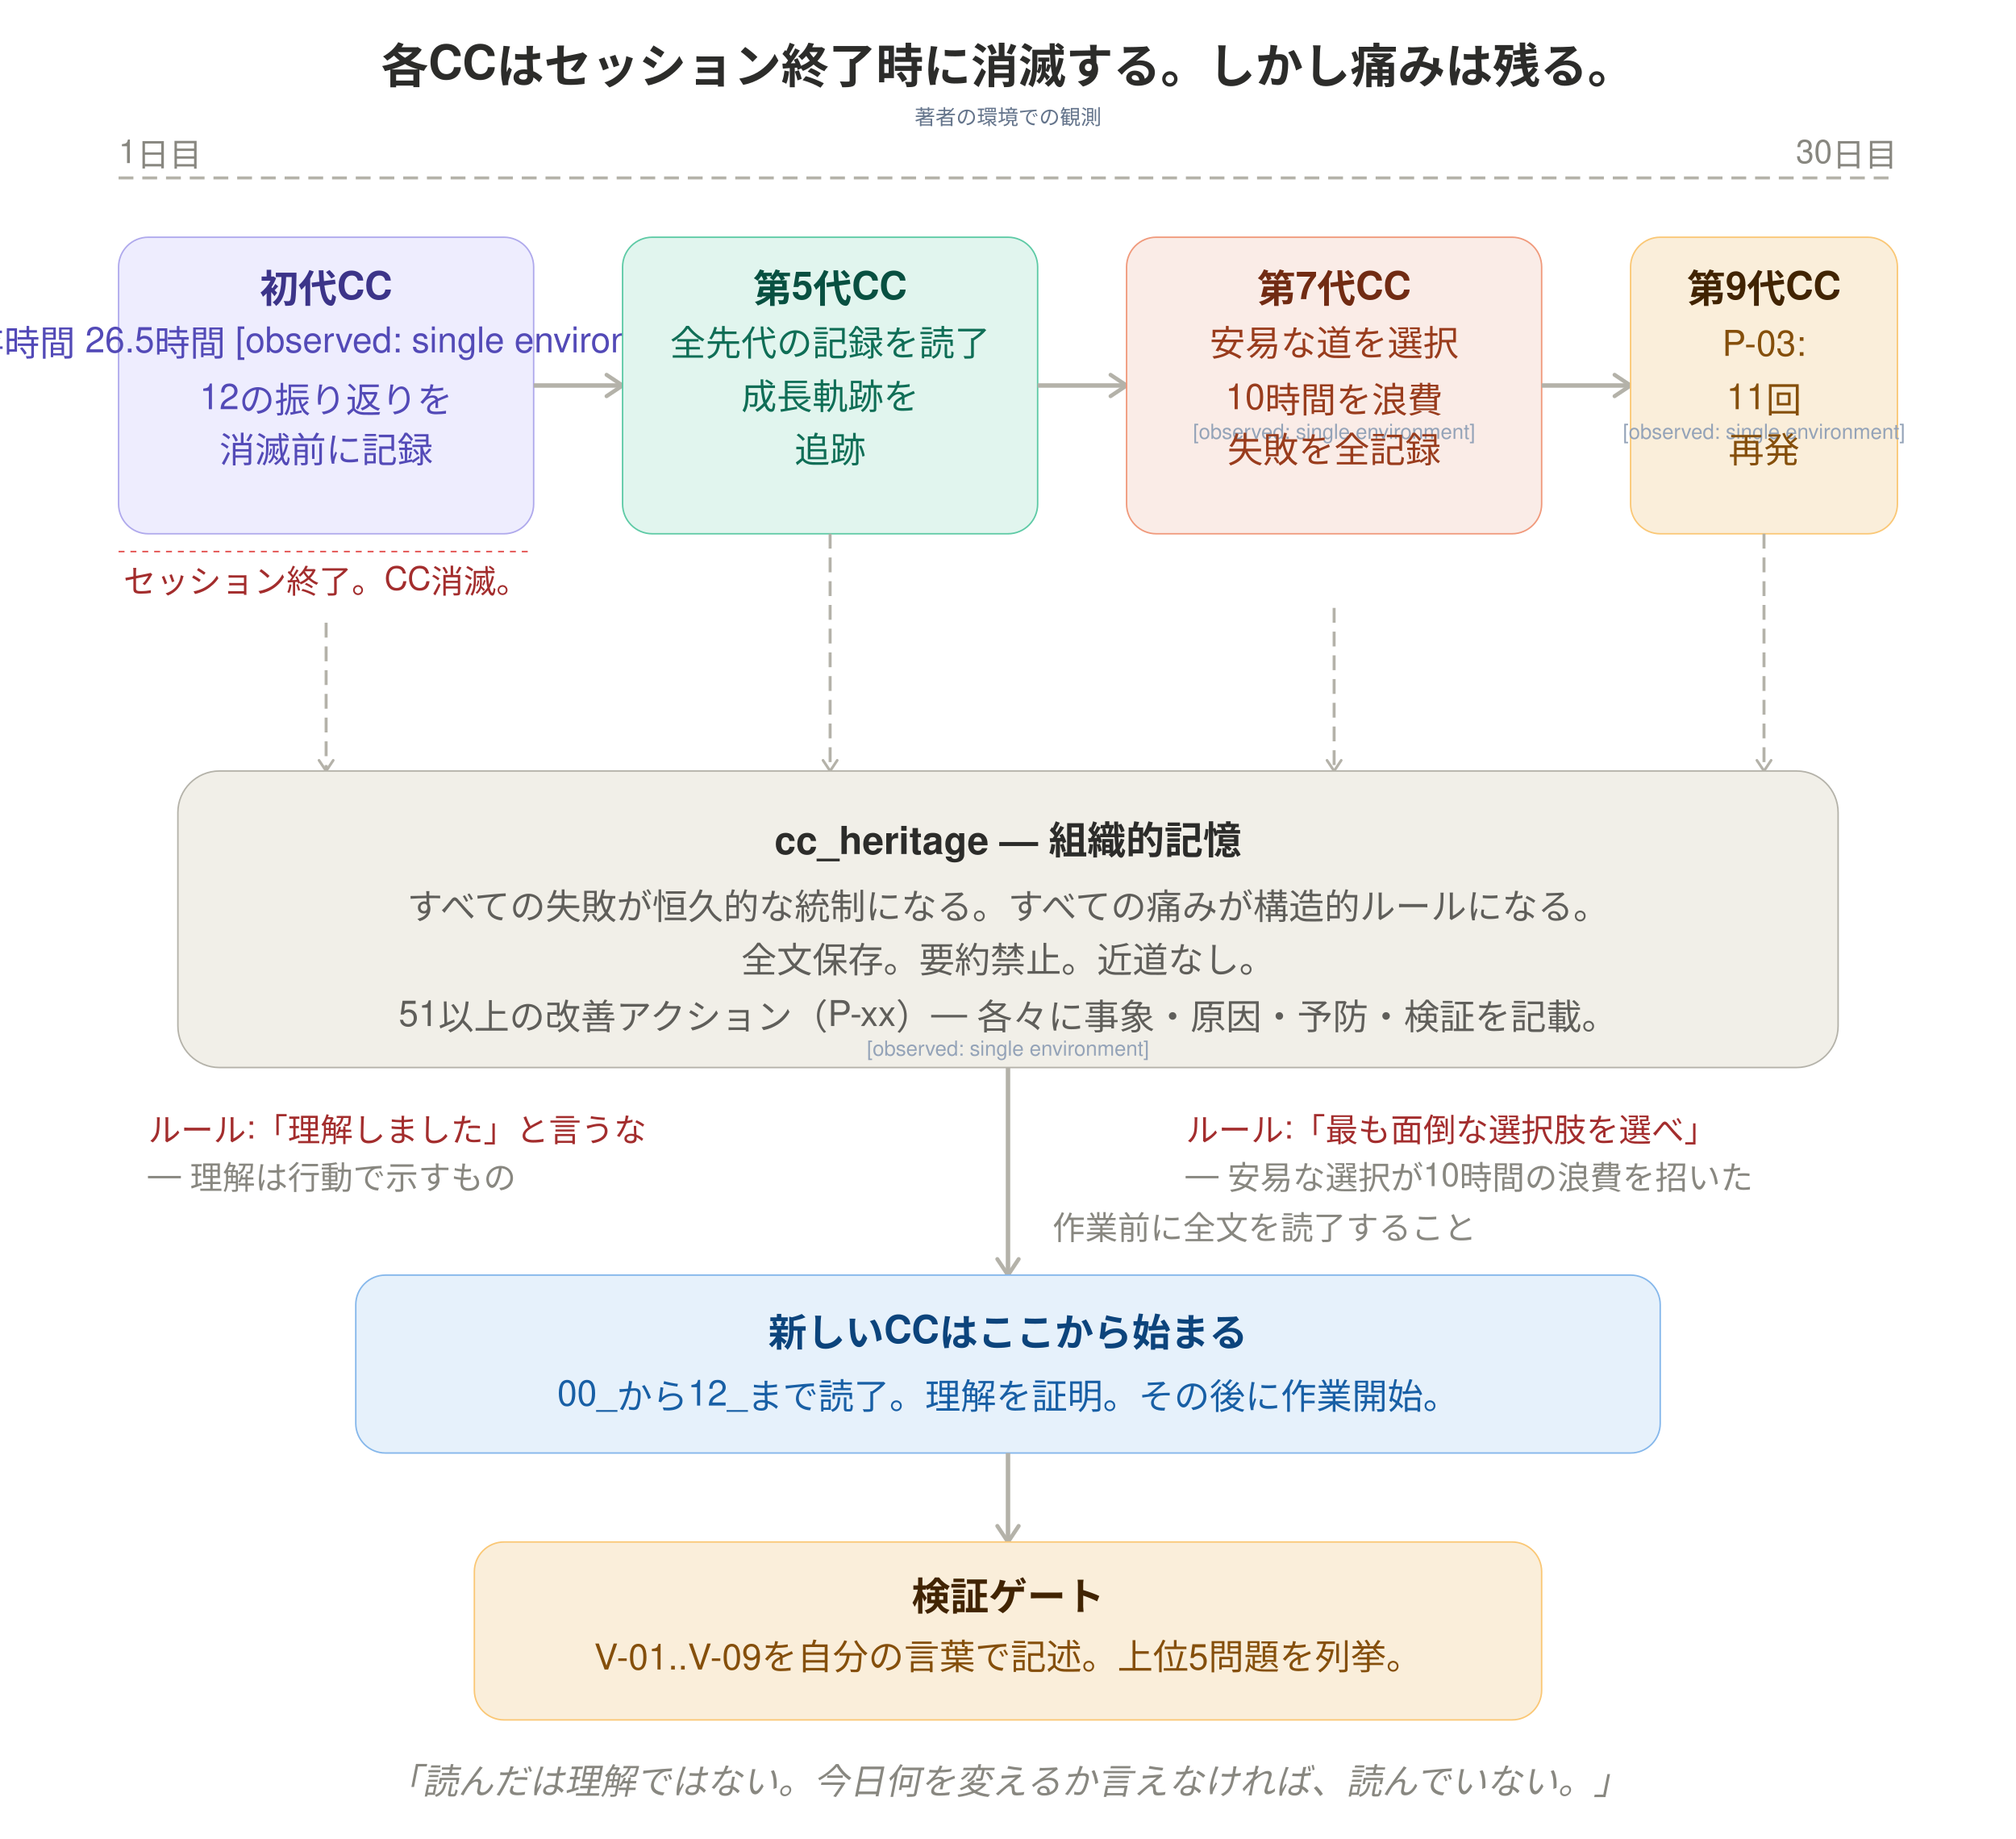
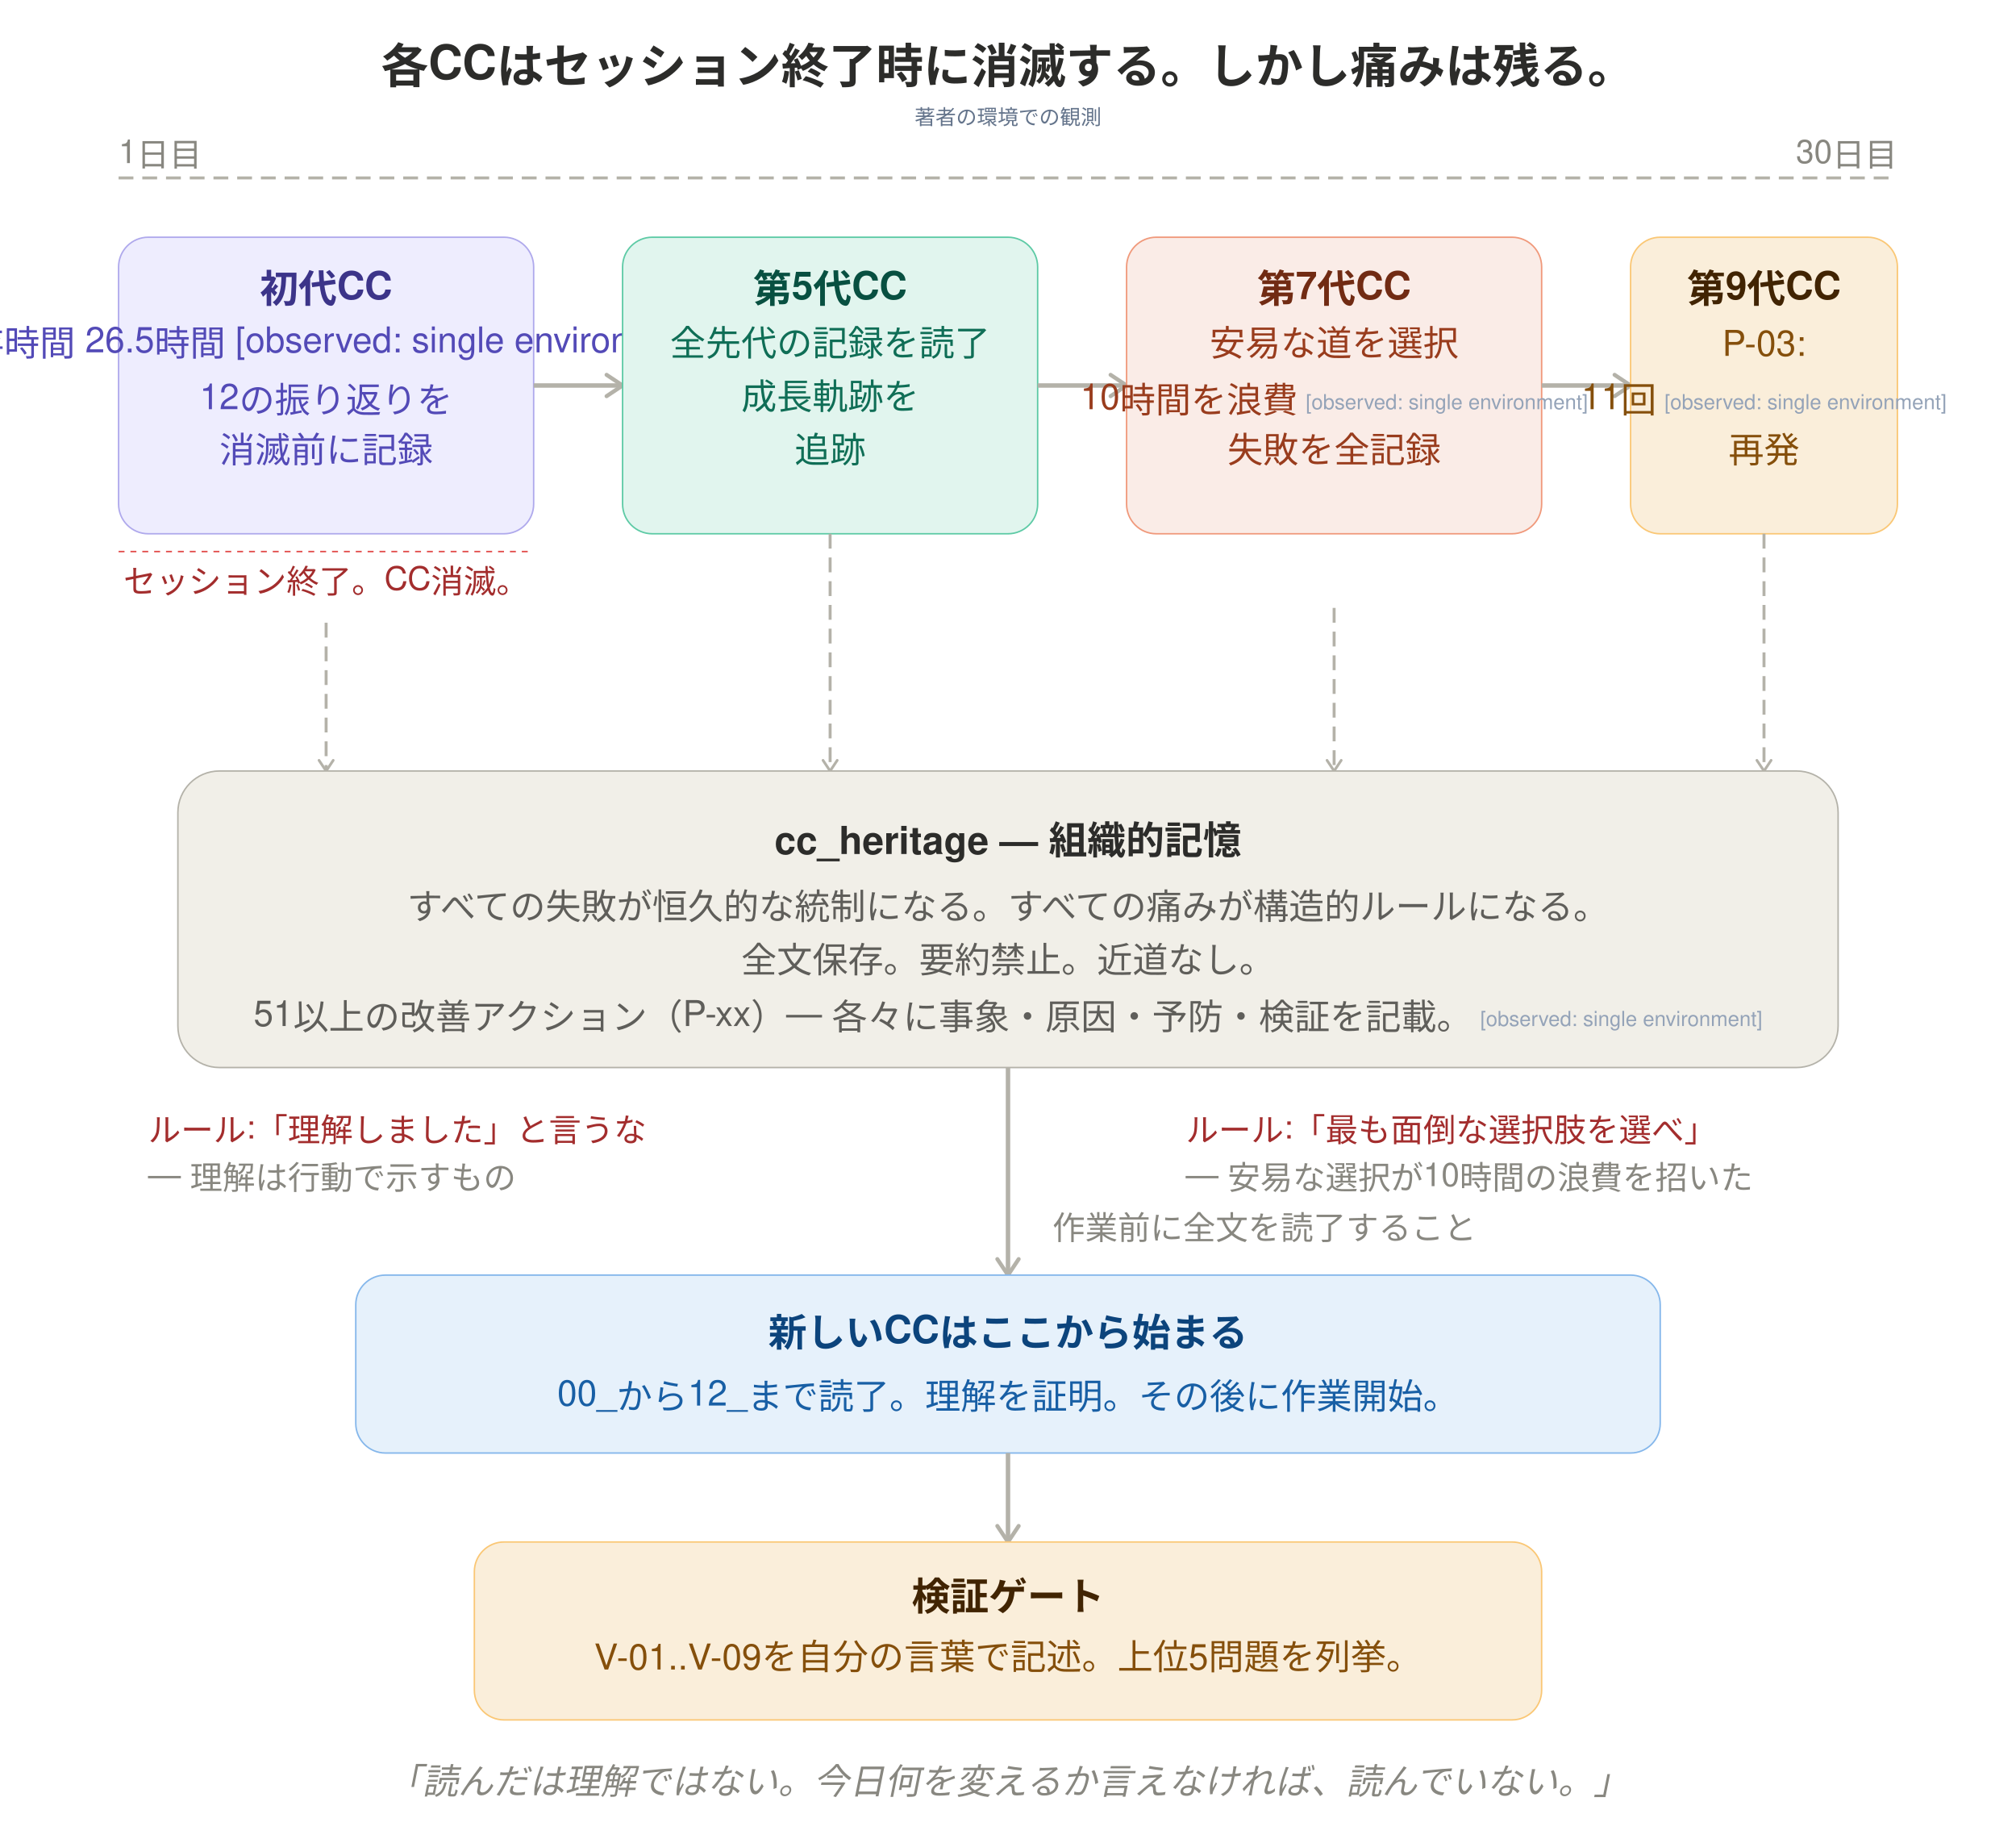
<svg xmlns="http://www.w3.org/2000/svg" width="680" viewBox="0 0 680 620">
  <style>
  text { font-family: -apple-system, BlinkMacSystemFont, "Segoe UI", Helvetica, Arial, sans-serif; }
  .h1 { font-size: 16px; font-weight: 600; }
  .h2 { font-size: 13px; font-weight: 600; }
  .body { font-size: 12px; }
  .small { font-size: 11px; }
  .quote { font-size: 12px; font-style: italic; }

  /* Light mode */
  .t-primary { fill: #2C2C2A; }
  .t-secondary { fill: #5F5E5A; }
  .t-muted { fill: #888780; }
  .t-danger { fill: #A32D2D; }

  .bg-gen1 { fill: #EEEDFE; stroke: #AFA9EC; }
  .t-gen1 { fill: #3C3489; } .ts-gen1 { fill: #534AB7; }
  .bg-gen5 { fill: #E1F5EE; stroke: #5DCAA5; }
  .t-gen5 { fill: #085041; } .ts-gen5 { fill: #0F6E56; }
  .bg-gen7 { fill: #FAECE7; stroke: #F0997B; }
  .t-gen7 { fill: #712B13; } .ts-gen7 { fill: #993C1D; }
  .bg-gen9 { fill: #FAEEDA; stroke: #FAC775; }
  .t-gen9 { fill: #412402; } .ts-gen9 { fill: #854F0B; }

  .bg-heritage { fill: #F1EFE8; stroke: #B4B2A9; }
  .t-heritage { fill: #2C2C2A; } .ts-heritage { fill: #5F5E5A; }

  .bg-newcc { fill: #E6F1FB; stroke: #85B7EB; }
  .t-newcc { fill: #0C447C; } .ts-newcc { fill: #185FA5; }

  .bg-gate { fill: #FAEEDA; stroke: #FAC775; }
  .t-gate { fill: #412402; } .ts-gate { fill: #854F0B; }

  .conn { stroke: #B4B2A9; stroke-width: 1.5; }
  .conn-dash { stroke: #B4B2A9; stroke-width: 1; stroke-dasharray: 5 3; }
  .death-line { stroke: #E24B4A; stroke-width: 0.5; stroke-dasharray: 2 2; }

  @media (prefers-color-scheme: dark) {
    .t-primary { fill: #D3D1C7; }
    .t-secondary { fill: #B4B2A9; }
    .t-muted { fill: #888780; }
    .t-danger { fill: #F09595; }

    .bg-gen1 { fill: #26215C; stroke: #534AB7; }
    .t-gen1 { fill: #CECBF6; } .ts-gen1 { fill: #AFA9EC; }
    .bg-gen5 { fill: #04342C; stroke: #0F6E56; }
    .t-gen5 { fill: #9FE1CB; } .ts-gen5 { fill: #5DCAA5; }
    .bg-gen7 { fill: #4A1B0C; stroke: #993C1D; }
    .t-gen7 { fill: #F5C4B3; } .ts-gen7 { fill: #F0997B; }
    .bg-gen9 { fill: #412402; stroke: #854F0B; }
    .t-gen9 { fill: #FAC775; } .ts-gen9 { fill: #EF9F27; }

    .bg-heritage { fill: #2C2C2A; stroke: #5F5E5A; }
    .t-heritage { fill: #D3D1C7; } .ts-heritage { fill: #B4B2A9; }

    .bg-newcc { fill: #042C53; stroke: #185FA5; }
    .t-newcc { fill: #B5D4F4; } .ts-newcc { fill: #85B7EB; }

    .bg-gate { fill: #412402; stroke: #854F0B; }
    .t-gate { fill: #FAC775; } .ts-gate { fill: #EF9F27; }

    .conn { stroke: #5F5E5A; }
    .conn-dash { stroke: #5F5E5A; }
    .death-line { stroke: #F09595; }
  }
</style>
  <defs>
    <marker id="a" viewBox="0 0 10 10" refX="8" refY="5" markerWidth="6" markerHeight="6" orient="auto-start-reverse">
      <path d="M2 1L8 5L2 9" fill="none" stroke="context-stroke" stroke-width="1.5" stroke-linecap="round" stroke-linejoin="round" />
    </marker>
  </defs>
  <text class="h1 t-primary" x="340" y="28" text-anchor="middle">各CCはセッション終了時に消滅する。しかし痛みは残る。</text>
  <text x="340" y="42" text-anchor="middle" fill="#64748b" font-size="7">著者の環境での観測</text>
  <line class="conn-dash" x1="40" y1="60" x2="640" y2="60" />
  <text class="small t-muted" x="40" y="55">1日目</text>
  <text class="small t-muted" x="640" y="55" text-anchor="end">30日目</text>
  <rect class="bg-gen1" x="40" y="80" width="140" height="100" rx="10" stroke-width="0.5" />
  <text class="h2 t-gen1" x="110" y="102" text-anchor="middle">初代CC</text>
  <text class="body ts-gen1" x="110" y="120" text-anchor="middle">生存時間 26.5時間 [observed: single environment]</text>
  <text class="body ts-gen1" x="110" y="138" text-anchor="middle">12の振り返りを</text>
  <text class="body ts-gen1" x="110" y="156" text-anchor="middle">消滅前に記録</text>
  <line class="death-line" x1="40" y1="186" x2="180" y2="186" />
  <text class="small t-danger" x="110" y="200" text-anchor="middle">セッション終了。CC消滅。</text>
  <line class="conn" x1="180" y1="130" x2="210" y2="130" marker-end="url(#a)" />
  <rect class="bg-gen5" x="210" y="80" width="140" height="100" rx="10" stroke-width="0.5" />
  <text class="h2 t-gen5" x="280" y="102" text-anchor="middle">第5代CC</text>
  <text class="body ts-gen5" x="280" y="120" text-anchor="middle">全先代の記録を読了</text>
  <text class="body ts-gen5" x="280" y="138" text-anchor="middle">成長軌跡を</text>
  <text class="body ts-gen5" x="280" y="156" text-anchor="middle">追跡</text>
  <line class="conn" x1="350" y1="130" x2="380" y2="130" marker-end="url(#a)" />
  <rect class="bg-gen7" x="380" y="80" width="140" height="100" rx="10" stroke-width="0.5" />
  <text class="h2 t-gen7" x="450" y="102" text-anchor="middle">第7代CC</text>
  <text class="body ts-gen7" x="450" y="120" text-anchor="middle">安易な道を選択</text>
-   <text class="body ts-gen7" x="450" y="138" text-anchor="middle">10時間を浪費</text>
-   <text x="450" y="148" text-anchor="middle" fill="#94a3b8" font-size="7">[observed: single environment]</text>
+   <text class="body ts-gen7" x="450" y="138" text-anchor="middle">10時間を浪費 <tspan font-size="7" fill="#94a3b8">[observed: single environment]</tspan>
+   </text>
  <text class="body ts-gen7" x="450" y="156" text-anchor="middle">失敗を全記録</text>
  <line class="conn" x1="520" y1="130" x2="550" y2="130" marker-end="url(#a)" />
  <rect class="bg-gen9" x="550" y="80" width="90" height="100" rx="10" stroke-width="0.5" />
  <text class="h2 t-gen9" x="595" y="102" text-anchor="middle">第9代CC</text>
  <text class="body ts-gen9" x="595" y="120" text-anchor="middle">P-03:</text>
-   <text class="body ts-gen9" x="595" y="138" text-anchor="middle">11回</text>
-   <text x="595" y="148" text-anchor="middle" fill="#94a3b8" font-size="7">[observed: single environment]</text>
+   <text class="body ts-gen9" x="595" y="138" text-anchor="middle">11回 <tspan font-size="7" fill="#94a3b8">[observed: single environment]</tspan>
+   </text>
  <text class="body ts-gen9" x="595" y="156" text-anchor="middle">再発</text>
  <line class="conn-dash" x1="110" y1="210" x2="110" y2="260" marker-end="url(#a)" />
  <line class="conn-dash" x1="280" y1="180" x2="280" y2="260" marker-end="url(#a)" />
  <line class="conn-dash" x1="450" y1="205" x2="450" y2="260" marker-end="url(#a)" />
  <line class="conn-dash" x1="595" y1="180" x2="595" y2="260" marker-end="url(#a)" />
  <rect class="bg-heritage" x="60" y="260" width="560" height="100" rx="14" stroke-width="0.5" />
  <text class="h2 t-heritage" x="340" y="288" text-anchor="middle">cc_heritage — 組織的記憶</text>
  <text class="body ts-heritage" x="340" y="310" text-anchor="middle">すべての失敗が恒久的な統制になる。すべての痛みが構造的ルールになる。</text>
  <text class="body ts-heritage" x="340" y="328" text-anchor="middle">全文保存。要約禁止。近道なし。</text>
-   <text class="body ts-heritage" x="340" y="346" text-anchor="middle">51以上の改善アクション（P-xx）— 各々に事象・原因・予防・検証を記載。</text>
-   <text x="340" y="356" text-anchor="middle" fill="#94a3b8" font-size="7">[observed: single environment]</text>
+   <text class="body ts-heritage" x="340" y="346" text-anchor="middle">51以上の改善アクション（P-xx）— 各々に事象・原因・予防・検証を記載。 <tspan font-size="7" fill="#94a3b8">[observed: single environment]</tspan>
+   </text>
  <text class="small t-danger" x="50" y="385">ルール:「理解しました」と言うな</text>
  <text class="small t-muted" x="50" y="400">— 理解は行動で示すもの</text>
  <text class="small t-danger" x="400" y="385">ルール:「最も面倒な選択肢を選べ」</text>
  <text class="small t-muted" x="400" y="400">— 安易な選択が10時間の浪費を招いた</text>
  <line class="conn" x1="340" y1="360" x2="340" y2="430" marker-end="url(#a)" />
  <text class="small t-muted" x="355" y="418">作業前に全文を読了すること</text>
  <rect class="bg-newcc" x="120" y="430" width="440" height="60" rx="10" stroke-width="0.5" />
  <text class="h2 t-newcc" x="340" y="454" text-anchor="middle">新しいCCはここから始まる</text>
  <text class="body ts-newcc" x="340" y="474" text-anchor="middle">00_から12_まで読了。理解を証明。その後に作業開始。</text>
  <line class="conn" x1="340" y1="490" x2="340" y2="520" marker-end="url(#a)" />
  <rect class="bg-gate" x="160" y="520" width="360" height="60" rx="10" stroke-width="0.5" />
  <text class="h2 t-gate" x="340" y="543" text-anchor="middle">検証ゲート</text>
  <text class="body ts-gate" x="340" y="563" text-anchor="middle">V-01..V-09を自分の言葉で記述。上位5問題を列挙。</text>
  <text class="quote t-muted" x="340" y="605" text-anchor="middle">「読んだは理解ではない。今日何を変えるか言えなければ、読んでいない。」</text>
</svg>
